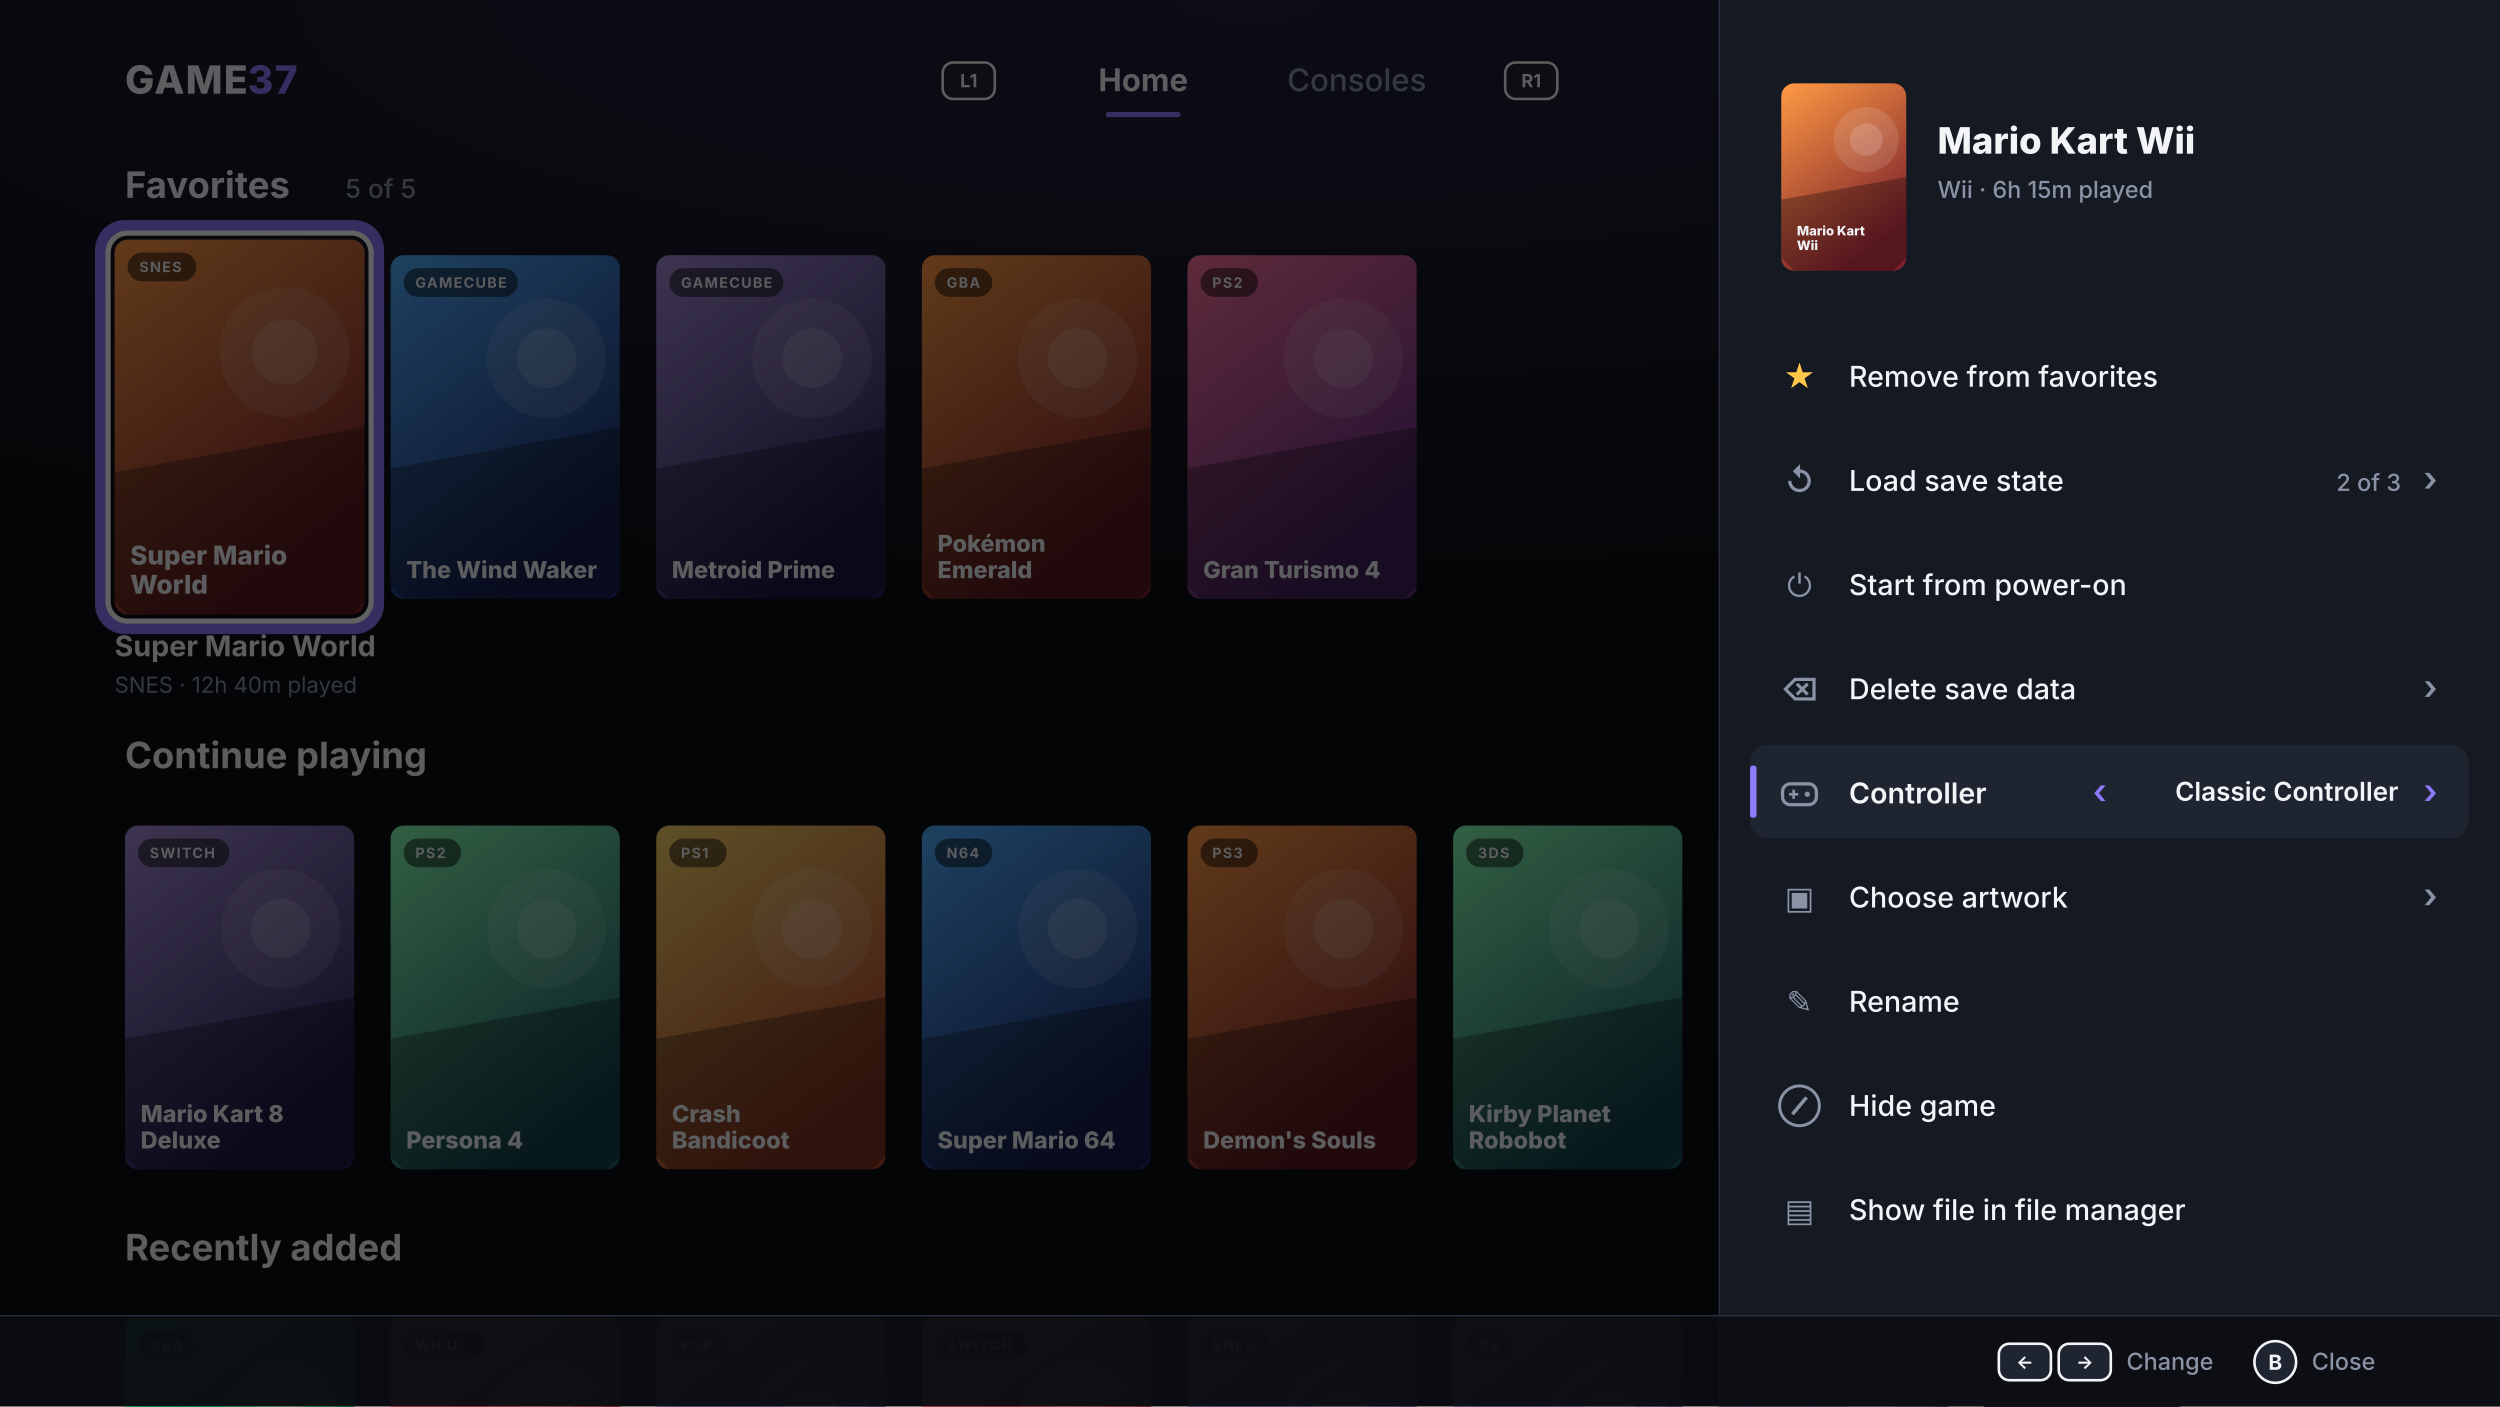
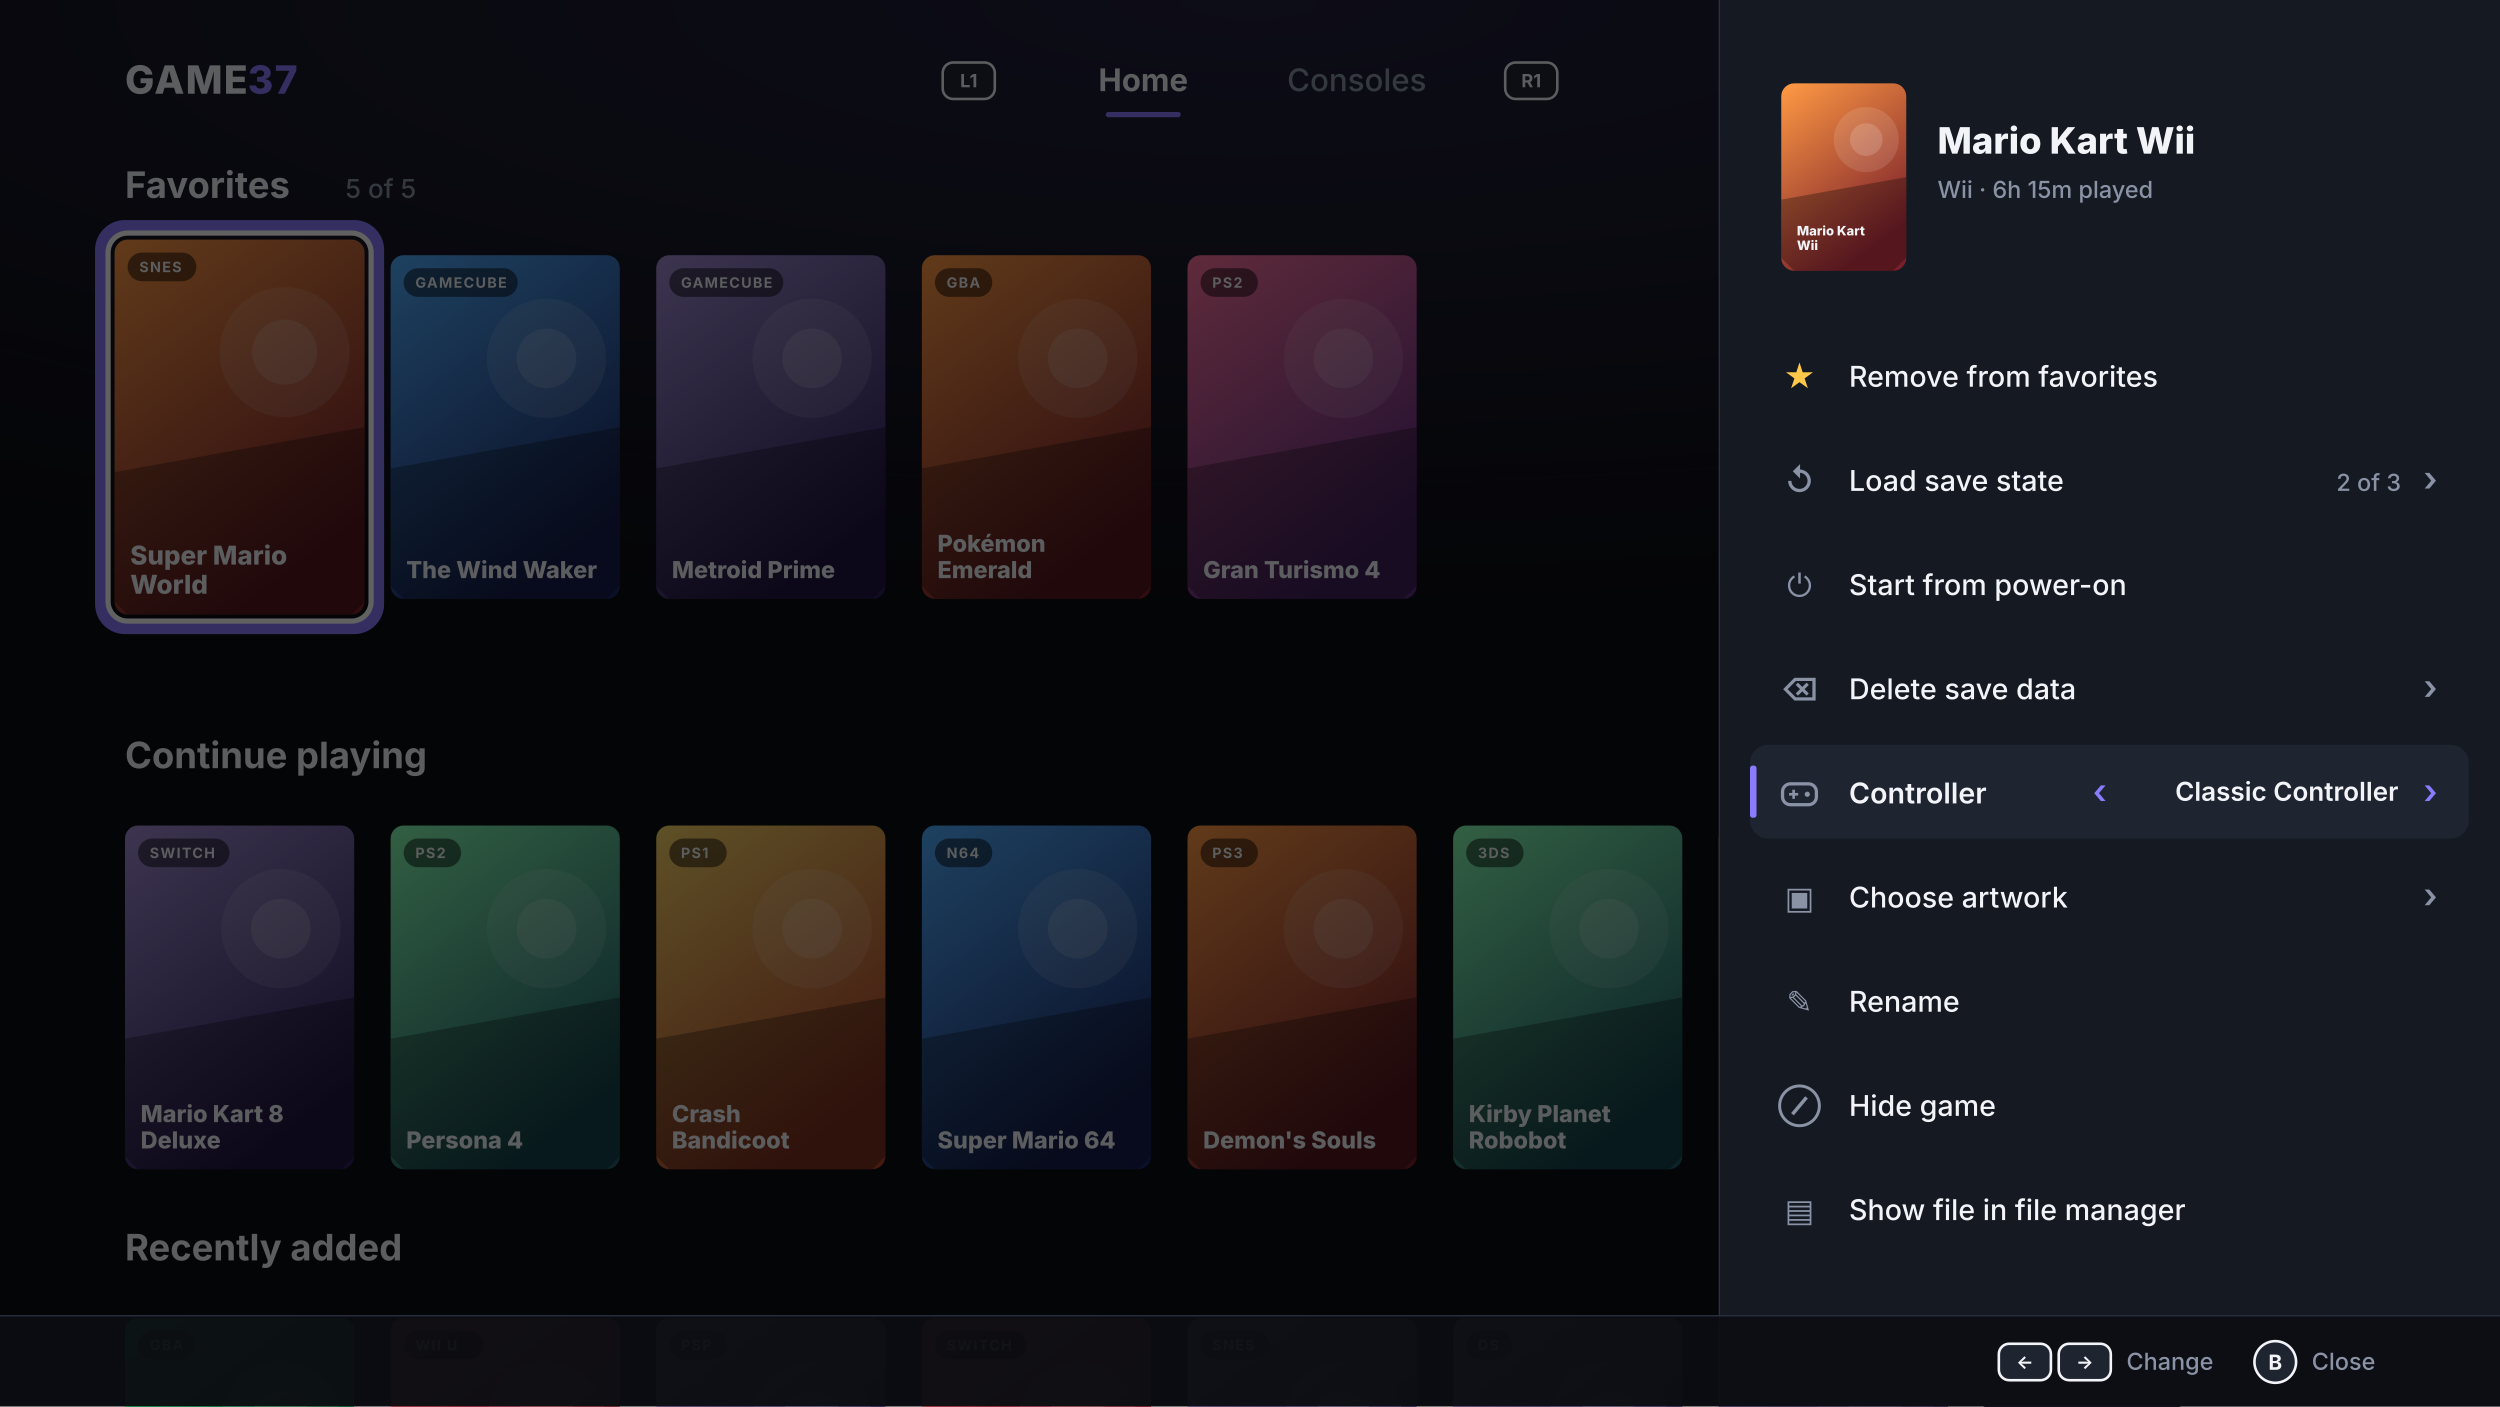
<svg xmlns="http://www.w3.org/2000/svg" width="1920" height="1080" viewBox="0 0 1920 1080">
  <defs>
    <radialGradient id="rg1" cx="0.5" cy="0" r="0.9">
      <stop offset="0" stop-color="#8B7BFF" stop-opacity="0.18" />
      <stop offset="1" stop-color="#8B7BFF" stop-opacity="0" />
    </radialGradient>
    <linearGradient id="lg2" x1="0" y1="0" x2="0.5" y2="1">
      <stop offset="0" stop-color="#FF9A44" stop-opacity="1" />
      <stop offset="1" stop-color="#7A1F2B" stop-opacity="1" />
    </linearGradient>
    <linearGradient id="lg3" x1="0" y1="0" x2="0.5" y2="1">
      <stop offset="0" stop-color="#4FACFE" stop-opacity="1" />
      <stop offset="1" stop-color="#1B2A6B" stop-opacity="1" />
    </linearGradient>
    <linearGradient id="lg4" x1="0" y1="0" x2="0.5" y2="1">
      <stop offset="0" stop-color="#A18CD1" stop-opacity="1" />
      <stop offset="1" stop-color="#2E1F5E" stop-opacity="1" />
    </linearGradient>
    <linearGradient id="lg5" x1="0" y1="0" x2="0.5" y2="1">
      <stop offset="0" stop-color="#FF9A44" stop-opacity="1" />
      <stop offset="1" stop-color="#7A1F2B" stop-opacity="1" />
    </linearGradient>
    <linearGradient id="lg6" x1="0" y1="0" x2="0.5" y2="1">
      <stop offset="0" stop-color="#FA709A" stop-opacity="1" />
      <stop offset="1" stop-color="#5B2C83" stop-opacity="1" />
    </linearGradient>
    <linearGradient id="lg7" x1="0" y1="0" x2="0.5" y2="1">
      <stop offset="0" stop-color="#A18CD1" stop-opacity="1" />
      <stop offset="1" stop-color="#2E1F5E" stop-opacity="1" />
    </linearGradient>
    <linearGradient id="lg8" x1="0" y1="0" x2="0.5" y2="1">
      <stop offset="0" stop-color="#84FAB0" stop-opacity="1" />
      <stop offset="1" stop-color="#1F5F6B" stop-opacity="1" />
    </linearGradient>
    <linearGradient id="lg9" x1="0" y1="0" x2="0.5" y2="1">
      <stop offset="0" stop-color="#F6D365" stop-opacity="1" />
      <stop offset="1" stop-color="#B3452C" stop-opacity="1" />
    </linearGradient>
    <linearGradient id="lg10" x1="0" y1="0" x2="0.5" y2="1">
      <stop offset="0" stop-color="#4FACFE" stop-opacity="1" />
      <stop offset="1" stop-color="#1B2A6B" stop-opacity="1" />
    </linearGradient>
    <linearGradient id="lg11" x1="0" y1="0" x2="0.5" y2="1">
      <stop offset="0" stop-color="#FF9A44" stop-opacity="1" />
      <stop offset="1" stop-color="#7A1F2B" stop-opacity="1" />
    </linearGradient>
    <linearGradient id="lg12" x1="0" y1="0" x2="0.5" y2="1">
      <stop offset="0" stop-color="#84FAB0" stop-opacity="1" />
      <stop offset="1" stop-color="#1F5F6B" stop-opacity="1" />
    </linearGradient>
    <linearGradient id="lg13" x1="0" y1="0" x2="0.5" y2="1">
      <stop offset="0" stop-color="#FCCB90" stop-opacity="1" />
      <stop offset="1" stop-color="#8E3B46" stop-opacity="1" />
    </linearGradient>
    <linearGradient id="lg14" x1="0" y1="0" x2="0.5" y2="1">
      <stop offset="0" stop-color="#43E97B" stop-opacity="1" />
      <stop offset="1" stop-color="#0F4C3A" stop-opacity="1" />
    </linearGradient>
    <linearGradient id="lg15" x1="0" y1="0" x2="0.5" y2="1">
      <stop offset="0" stop-color="#FF6B6B" stop-opacity="1" />
      <stop offset="1" stop-color="#6B1D3A" stop-opacity="1" />
    </linearGradient>
    <linearGradient id="lg16" x1="0" y1="0" x2="0.5" y2="1">
      <stop offset="0" stop-color="#A18CD1" stop-opacity="1" />
      <stop offset="1" stop-color="#2E1F5E" stop-opacity="1" />
    </linearGradient>
    <linearGradient id="lg17" x1="0" y1="0" x2="0.5" y2="1">
      <stop offset="0" stop-color="#FF6B6B" stop-opacity="1" />
      <stop offset="1" stop-color="#6B1D3A" stop-opacity="1" />
    </linearGradient>
    <linearGradient id="lg18" x1="0" y1="0" x2="0.5" y2="1">
      <stop offset="0" stop-color="#A18CD1" stop-opacity="1" />
      <stop offset="1" stop-color="#2E1F5E" stop-opacity="1" />
    </linearGradient>
    <linearGradient id="lg19" x1="0" y1="0" x2="0.5" y2="1">
      <stop offset="0" stop-color="#A18CD1" stop-opacity="1" />
      <stop offset="1" stop-color="#2E1F5E" stop-opacity="1" />
    </linearGradient>
    <linearGradient id="lg20" x1="0" y1="0" x2="0.5" y2="1">
      <stop offset="0" stop-color="#A18CD1" stop-opacity="1" />
      <stop offset="1" stop-color="#2E1F5E" stop-opacity="1" />
    </linearGradient>
    <linearGradient id="lg21" x1="0" y1="0" x2="0" y2="1">
      <stop offset="0" stop-color="#0B0D12" stop-opacity="0" />
      <stop offset="1" stop-color="#0B0D12" stop-opacity="1" />
    </linearGradient>
    <linearGradient id="lg22" x1="0" y1="0" x2="0.5" y2="1">
      <stop offset="0" stop-color="#FF9A44" stop-opacity="1" />
      <stop offset="1" stop-color="#7A1F2B" stop-opacity="1" />
    </linearGradient>
  </defs>
  <rect x="0.0" y="0.0" width="1920.0" height="1080.0" rx="0" fill="#0B0D12" fill-opacity="1" />
  <rect x="0.0" y="0.0" width="1920.0" height="520.0" rx="0" fill="url(#rg1)" fill-opacity="1" />
  <text x="96" y="72" font-family="Inter, 'Helvetica Neue', Arial, sans-serif" font-size="30" font-weight="800" fill="#F2F4F8" letter-spacing="1">GAME<tspan fill="#8B7BFF">37</tspan>
  </text>
  <rect x="724.0" y="48.0" width="40.0" height="28.0" rx="8" fill="#1F2431" fill-opacity="1" stroke="#F2F4F8" stroke-width="2" />
  <text x="744.0" y="67.0" font-family="Inter, 'Helvetica Neue', Arial, sans-serif" font-size="14" font-weight="700" fill="#F2F4F8" fill-opacity="1" text-anchor="middle" letter-spacing="0">L1</text>
  <rect x="1156.0" y="48.0" width="40.0" height="28.0" rx="8" fill="#1F2431" fill-opacity="1" stroke="#F2F4F8" stroke-width="2" />
  <text x="1176.0" y="67.0" font-family="Inter, 'Helvetica Neue', Arial, sans-serif" font-size="14" font-weight="700" fill="#F2F4F8" fill-opacity="1" text-anchor="middle" letter-spacing="0">R1</text>
  <text x="878.0" y="70.0" font-family="Inter, 'Helvetica Neue', Arial, sans-serif" font-size="24" font-weight="700" fill="#F2F4F8" fill-opacity="1" text-anchor="middle" letter-spacing="0">Home</text>
  <rect x="849.2" y="86.0" width="57.6" height="4.0" rx="2" fill="#8B7BFF" fill-opacity="1" />
  <text x="1042.0" y="70.0" font-family="Inter, 'Helvetica Neue', Arial, sans-serif" font-size="24" font-weight="500" fill="#8A93A6" fill-opacity="1" text-anchor="middle" letter-spacing="0">Consoles</text>
  <rect x="1320.0" y="44.0" width="330.0" height="48.0" rx="24" fill="#151922" fill-opacity="1" stroke="#2A3142" stroke-width="1" />
  <circle cx="1350.0" cy="66.0" r="8.0" fill="none" fill-opacity="1" stroke="#8A93A6" stroke-width="2.5" />
  <line x1="1356" y1="72" x2="1362" y2="78" stroke="#8A93A6" stroke-width="2.5" stroke-linecap="round" />
  <text x="1372.0" y="74.0" font-family="Inter, 'Helvetica Neue', Arial, sans-serif" font-size="18" font-weight="400" fill="#8A93A6" fill-opacity="1" text-anchor="start" letter-spacing="0">Search games</text>
  <rect x="1596.0" y="54.0" width="40.0" height="28.0" rx="8" fill="#1F2431" fill-opacity="1" stroke="#F2F4F8" stroke-width="2" />
  <text x="1616.0" y="73.0" font-family="Inter, 'Helvetica Neue', Arial, sans-serif" font-size="14" font-weight="700" fill="#F2F4F8" fill-opacity="1" text-anchor="middle" letter-spacing="0">L3</text>
  <rect x="1519.6" y="54.0" width="68.4" height="28.0" rx="8" fill="#1F2431" fill-opacity="1" stroke="#F2F4F8" stroke-width="2" />
  <text x="1553.8" y="73.0" font-family="Inter, 'Helvetica Neue', Arial, sans-serif" font-size="14" font-weight="700" fill="#F2F4F8" fill-opacity="1" text-anchor="middle" letter-spacing="0">Ctrl F</text>
  <circle cx="1690.0" cy="68.0" r="24.0" fill="#151922" fill-opacity="1" stroke="#2A3142" stroke-width="1" />
  <polygon points="1699.3,65.4 1702.8,65.9 1702.8,70.1 1699.3,70.6 1698.4,72.7 1700.5,75.6 1697.6,78.5 1694.7,76.4 1692.6,77.3 1692.1,80.8 1687.9,80.8 1687.4,77.3 1685.3,76.4 1682.4,78.5 1679.5,75.6 1681.6,72.7 1680.7,70.6 1677.2,70.1 1677.2,65.9 1680.7,65.4 1681.6,63.3 1679.5,60.4 1682.4,57.5 1685.3,59.6 1687.4,58.7 1687.9,55.2 1692.1,55.2 1692.6,58.7 1694.7,59.6 1697.6,57.5 1700.5,60.4 1698.4,63.3" fill="#8A93A6" />
  <circle cx="1690.0" cy="68.0" r="4.7" fill="#151922" fill-opacity="1" />
  <text x="1824.0" y="76.0" font-family="Inter, 'Helvetica Neue', Arial, sans-serif" font-size="24" font-weight="600" fill="#F2F4F8" fill-opacity="1" text-anchor="end" letter-spacing="0">21:42</text>
  <rect x="78.0" y="174.0" width="212.0" height="308.0" rx="18" fill="none" fill-opacity="0.4" stroke="#8B7BFF" stroke-width="10" />
  <rect x="83.0" y="179.0" width="202.0" height="298.0" rx="15" fill="none" fill-opacity="1" stroke="#FFFFFF" stroke-width="4" />
  <rect x="88.0" y="184.0" width="192.0" height="288.0" rx="10" fill="url(#lg2)" fill-opacity="1" />
  <circle cx="218.6" cy="270.4" r="49.9" fill="#FFFFFF" fill-opacity="0.12" />
  <circle cx="218.6" cy="270.4" r="25.0" fill="#FFFFFF" fill-opacity="0.16" />
  <polygon points="88,362.6 280,328.0 280,462.0 270,472.0 98,472.0 88,462.0" fill="#000000" fill-opacity=".3" />
  <text x="100.0" y="433.6" font-family="Inter, 'Helvetica Neue', Arial, sans-serif" font-size="20" font-weight="800" fill="#F2F4F8" fill-opacity="1" text-anchor="start" letter-spacing="0">Super Mario</text>
  <text x="100.0" y="456.0" font-family="Inter, 'Helvetica Neue', Arial, sans-serif" font-size="20" font-weight="800" fill="#F2F4F8" fill-opacity="1" text-anchor="start" letter-spacing="0">World</text>
  <rect x="98.0" y="194.0" width="52.8" height="22.0" rx="11" fill="#000000" fill-opacity="0.5" />
  <text x="107.0" y="209.0" font-family="Inter, 'Helvetica Neue', Arial, sans-serif" font-size="11" font-weight="700" fill="#F2F4F8" fill-opacity="1" text-anchor="start" letter-spacing="1">SNES</text>
-   <text x="88.0" y="504.0" font-family="Inter, 'Helvetica Neue', Arial, sans-serif" font-size="22" font-weight="700" fill="#F2F4F8" fill-opacity="1" text-anchor="start" letter-spacing="0">Super Mario World</text>
-   <text x="88.0" y="532.0" font-family="Inter, 'Helvetica Neue', Arial, sans-serif" font-size="17" font-weight="400" fill="#8A93A6" fill-opacity="1" text-anchor="start" letter-spacing="0">SNES · 12h 40m played</text>
  <rect x="300.0" y="196.0" width="176.0" height="264.0" rx="10" fill="url(#lg3)" fill-opacity="1" />
  <circle cx="419.7" cy="275.2" r="45.8" fill="#FFFFFF" fill-opacity="0.12" />
  <circle cx="419.7" cy="275.2" r="22.9" fill="#FFFFFF" fill-opacity="0.16" />
  <polygon points="300,359.7 476,328.0 476,450.0 466,460.0 310,460.0 300,450.0" fill="#000000" fill-opacity=".3" />
  <text x="312.0" y="444.0" font-family="Inter, 'Helvetica Neue', Arial, sans-serif" font-size="18" font-weight="800" fill="#F2F4F8" fill-opacity="1" text-anchor="start" letter-spacing="0">The Wind Waker</text>
  <rect x="310.0" y="206.0" width="87.6" height="22.0" rx="11" fill="#000000" fill-opacity="0.5" />
  <text x="319.0" y="221.0" font-family="Inter, 'Helvetica Neue', Arial, sans-serif" font-size="11" font-weight="700" fill="#F2F4F8" fill-opacity="1" text-anchor="start" letter-spacing="1">GAMECUBE</text>
  <rect x="504.0" y="196.0" width="176.0" height="264.0" rx="10" fill="url(#lg4)" fill-opacity="1" />
  <circle cx="623.7" cy="275.2" r="45.8" fill="#FFFFFF" fill-opacity="0.12" />
  <circle cx="623.7" cy="275.2" r="22.9" fill="#FFFFFF" fill-opacity="0.16" />
  <polygon points="504,359.7 680,328.0 680,450.0 670,460.0 514,460.0 504,450.0" fill="#000000" fill-opacity=".3" />
  <text x="516.0" y="444.0" font-family="Inter, 'Helvetica Neue', Arial, sans-serif" font-size="18" font-weight="800" fill="#F2F4F8" fill-opacity="1" text-anchor="start" letter-spacing="0">Metroid Prime</text>
  <rect x="514.0" y="206.0" width="87.6" height="22.0" rx="11" fill="#000000" fill-opacity="0.5" />
  <text x="523.0" y="221.0" font-family="Inter, 'Helvetica Neue', Arial, sans-serif" font-size="11" font-weight="700" fill="#F2F4F8" fill-opacity="1" text-anchor="start" letter-spacing="1">GAMECUBE</text>
  <rect x="708.0" y="196.0" width="176.0" height="264.0" rx="10" fill="url(#lg5)" fill-opacity="1" />
  <circle cx="827.7" cy="275.2" r="45.8" fill="#FFFFFF" fill-opacity="0.12" />
  <circle cx="827.7" cy="275.2" r="22.9" fill="#FFFFFF" fill-opacity="0.16" />
  <polygon points="708,359.7 884,328.0 884,450.0 874,460.0 718,460.0 708,450.0" fill="#000000" fill-opacity=".3" />
  <text x="720.0" y="423.8" font-family="Inter, 'Helvetica Neue', Arial, sans-serif" font-size="18" font-weight="800" fill="#F2F4F8" fill-opacity="1" text-anchor="start" letter-spacing="0">Pokémon</text>
  <text x="720.0" y="444.0" font-family="Inter, 'Helvetica Neue', Arial, sans-serif" font-size="18" font-weight="800" fill="#F2F4F8" fill-opacity="1" text-anchor="start" letter-spacing="0">Emerald</text>
  <rect x="718.0" y="206.0" width="44.1" height="22.0" rx="11" fill="#000000" fill-opacity="0.5" />
  <text x="727.0" y="221.0" font-family="Inter, 'Helvetica Neue', Arial, sans-serif" font-size="11" font-weight="700" fill="#F2F4F8" fill-opacity="1" text-anchor="start" letter-spacing="1">GBA</text>
  <rect x="912.0" y="196.0" width="176.0" height="264.0" rx="10" fill="url(#lg6)" fill-opacity="1" />
  <circle cx="1031.7" cy="275.2" r="45.8" fill="#FFFFFF" fill-opacity="0.12" />
  <circle cx="1031.7" cy="275.2" r="22.9" fill="#FFFFFF" fill-opacity="0.16" />
  <polygon points="912,359.7 1088,328.0 1088,450.0 1078,460.0 922,460.0 912,450.0" fill="#000000" fill-opacity=".3" />
  <text x="924.0" y="444.0" font-family="Inter, 'Helvetica Neue', Arial, sans-serif" font-size="18" font-weight="800" fill="#F2F4F8" fill-opacity="1" text-anchor="start" letter-spacing="0">Gran Turismo 4</text>
  <rect x="922.0" y="206.0" width="44.1" height="22.0" rx="11" fill="#000000" fill-opacity="0.5" />
  <text x="931.0" y="221.0" font-family="Inter, 'Helvetica Neue', Arial, sans-serif" font-size="11" font-weight="700" fill="#F2F4F8" fill-opacity="1" text-anchor="start" letter-spacing="1">PS2</text>
  <rect x="96.0" y="634.0" width="176.0" height="264.0" rx="10" fill="url(#lg7)" fill-opacity="1" />
  <circle cx="215.7" cy="713.2" r="45.8" fill="#FFFFFF" fill-opacity="0.12" />
  <circle cx="215.7" cy="713.2" r="22.9" fill="#FFFFFF" fill-opacity="0.16" />
  <polygon points="96,797.7 272,766.0 272,888.0 262,898.0 106,898.0 96,888.0" fill="#000000" fill-opacity=".3" />
  <text x="108.0" y="861.8" font-family="Inter, 'Helvetica Neue', Arial, sans-serif" font-size="18" font-weight="800" fill="#F2F4F8" fill-opacity="1" text-anchor="start" letter-spacing="0">Mario Kart 8</text>
  <text x="108.0" y="882.0" font-family="Inter, 'Helvetica Neue', Arial, sans-serif" font-size="18" font-weight="800" fill="#F2F4F8" fill-opacity="1" text-anchor="start" letter-spacing="0">Deluxe</text>
  <rect x="106.0" y="644.0" width="70.2" height="22.0" rx="11" fill="#000000" fill-opacity="0.5" />
  <text x="115.0" y="659.0" font-family="Inter, 'Helvetica Neue', Arial, sans-serif" font-size="11" font-weight="700" fill="#F2F4F8" fill-opacity="1" text-anchor="start" letter-spacing="1">SWITCH</text>
  <rect x="300.0" y="634.0" width="176.0" height="264.0" rx="10" fill="url(#lg8)" fill-opacity="1" />
  <circle cx="419.7" cy="713.2" r="45.8" fill="#FFFFFF" fill-opacity="0.12" />
  <circle cx="419.7" cy="713.2" r="22.9" fill="#FFFFFF" fill-opacity="0.16" />
  <polygon points="300,797.7 476,766.0 476,888.0 466,898.0 310,898.0 300,888.0" fill="#000000" fill-opacity=".3" />
  <text x="312.0" y="882.0" font-family="Inter, 'Helvetica Neue', Arial, sans-serif" font-size="18" font-weight="800" fill="#F2F4F8" fill-opacity="1" text-anchor="start" letter-spacing="0">Persona 4</text>
  <rect x="310.0" y="644.0" width="44.1" height="22.0" rx="11" fill="#000000" fill-opacity="0.5" />
  <text x="319.0" y="659.0" font-family="Inter, 'Helvetica Neue', Arial, sans-serif" font-size="11" font-weight="700" fill="#F2F4F8" fill-opacity="1" text-anchor="start" letter-spacing="1">PS2</text>
  <rect x="504.0" y="634.0" width="176.0" height="264.0" rx="10" fill="url(#lg9)" fill-opacity="1" />
  <circle cx="623.7" cy="713.2" r="45.8" fill="#FFFFFF" fill-opacity="0.12" />
  <circle cx="623.7" cy="713.2" r="22.9" fill="#FFFFFF" fill-opacity="0.16" />
  <polygon points="504,797.7 680,766.0 680,888.0 670,898.0 514,898.0 504,888.0" fill="#000000" fill-opacity=".3" />
  <text x="516.0" y="861.8" font-family="Inter, 'Helvetica Neue', Arial, sans-serif" font-size="18" font-weight="800" fill="#F2F4F8" fill-opacity="1" text-anchor="start" letter-spacing="0">Crash</text>
  <text x="516.0" y="882.0" font-family="Inter, 'Helvetica Neue', Arial, sans-serif" font-size="18" font-weight="800" fill="#F2F4F8" fill-opacity="1" text-anchor="start" letter-spacing="0">Bandicoot</text>
  <rect x="514.0" y="644.0" width="44.1" height="22.0" rx="11" fill="#000000" fill-opacity="0.5" />
  <text x="523.0" y="659.0" font-family="Inter, 'Helvetica Neue', Arial, sans-serif" font-size="11" font-weight="700" fill="#F2F4F8" fill-opacity="1" text-anchor="start" letter-spacing="1">PS1</text>
  <rect x="708.0" y="634.0" width="176.0" height="264.0" rx="10" fill="url(#lg10)" fill-opacity="1" />
  <circle cx="827.7" cy="713.2" r="45.8" fill="#FFFFFF" fill-opacity="0.12" />
  <circle cx="827.7" cy="713.2" r="22.9" fill="#FFFFFF" fill-opacity="0.16" />
  <polygon points="708,797.7 884,766.0 884,888.0 874,898.0 718,898.0 708,888.0" fill="#000000" fill-opacity=".3" />
  <text x="720.0" y="882.0" font-family="Inter, 'Helvetica Neue', Arial, sans-serif" font-size="18" font-weight="800" fill="#F2F4F8" fill-opacity="1" text-anchor="start" letter-spacing="0">Super Mario 64</text>
  <rect x="718.0" y="644.0" width="44.1" height="22.0" rx="11" fill="#000000" fill-opacity="0.5" />
  <text x="727.0" y="659.0" font-family="Inter, 'Helvetica Neue', Arial, sans-serif" font-size="11" font-weight="700" fill="#F2F4F8" fill-opacity="1" text-anchor="start" letter-spacing="1">N64</text>
  <rect x="912.0" y="634.0" width="176.0" height="264.0" rx="10" fill="url(#lg11)" fill-opacity="1" />
  <circle cx="1031.7" cy="713.2" r="45.8" fill="#FFFFFF" fill-opacity="0.12" />
  <circle cx="1031.7" cy="713.2" r="22.9" fill="#FFFFFF" fill-opacity="0.16" />
  <polygon points="912,797.7 1088,766.0 1088,888.0 1078,898.0 922,898.0 912,888.0" fill="#000000" fill-opacity=".3" />
  <text x="924.0" y="882.0" font-family="Inter, 'Helvetica Neue', Arial, sans-serif" font-size="18" font-weight="800" fill="#F2F4F8" fill-opacity="1" text-anchor="start" letter-spacing="0">Demon's Souls</text>
  <rect x="922.0" y="644.0" width="44.1" height="22.0" rx="11" fill="#000000" fill-opacity="0.5" />
  <text x="931.0" y="659.0" font-family="Inter, 'Helvetica Neue', Arial, sans-serif" font-size="11" font-weight="700" fill="#F2F4F8" fill-opacity="1" text-anchor="start" letter-spacing="1">PS3</text>
  <rect x="1116.0" y="634.0" width="176.0" height="264.0" rx="10" fill="url(#lg12)" fill-opacity="1" />
  <circle cx="1235.7" cy="713.2" r="45.8" fill="#FFFFFF" fill-opacity="0.12" />
  <circle cx="1235.7" cy="713.2" r="22.9" fill="#FFFFFF" fill-opacity="0.16" />
  <polygon points="1116,797.7 1292,766.0 1292,888.0 1282,898.0 1126,898.0 1116,888.0" fill="#000000" fill-opacity=".3" />
  <text x="1128.0" y="861.8" font-family="Inter, 'Helvetica Neue', Arial, sans-serif" font-size="18" font-weight="800" fill="#F2F4F8" fill-opacity="1" text-anchor="start" letter-spacing="0">Kirby Planet</text>
  <text x="1128.0" y="882.0" font-family="Inter, 'Helvetica Neue', Arial, sans-serif" font-size="18" font-weight="800" fill="#F2F4F8" fill-opacity="1" text-anchor="start" letter-spacing="0">Robobot</text>
  <rect x="1126.0" y="644.0" width="44.1" height="22.0" rx="11" fill="#000000" fill-opacity="0.5" />
  <text x="1135.0" y="659.0" font-family="Inter, 'Helvetica Neue', Arial, sans-serif" font-size="11" font-weight="700" fill="#F2F4F8" fill-opacity="1" text-anchor="start" letter-spacing="1">3DS</text>
  <rect x="1320.0" y="634.0" width="176.0" height="264.0" rx="10" fill="url(#lg13)" fill-opacity="1" />
  <circle cx="1439.7" cy="713.2" r="45.8" fill="#FFFFFF" fill-opacity="0.12" />
  <circle cx="1439.7" cy="713.2" r="22.9" fill="#FFFFFF" fill-opacity="0.16" />
  <polygon points="1320,797.7 1496,766.0 1496,888.0 1486,898.0 1330,898.0 1320,888.0" fill="#000000" fill-opacity=".3" />
  <text x="1332.0" y="882.0" font-family="Inter, 'Helvetica Neue', Arial, sans-serif" font-size="18" font-weight="800" fill="#F2F4F8" fill-opacity="1" text-anchor="start" letter-spacing="0">Bloodborne</text>
  <rect x="1330.0" y="644.0" width="44.1" height="22.0" rx="11" fill="#000000" fill-opacity="0.5" />
  <text x="1339.0" y="659.0" font-family="Inter, 'Helvetica Neue', Arial, sans-serif" font-size="11" font-weight="700" fill="#F2F4F8" fill-opacity="1" text-anchor="start" letter-spacing="1">PS4</text>
  <rect x="1524.0" y="634.0" width="150.0" height="264.0" rx="10" fill="#151922" fill-opacity="1" stroke="#2A3142" stroke-width="1" />
  <circle cx="1599.0" cy="742.0" r="26.0" fill="#1F2431" fill-opacity="1" />
  <path d="M1593.0,730.0 l12,12 l-12,12" fill="none" stroke="#F2F4F8" stroke-width="3" stroke-linecap="round" stroke-linejoin="round" />
  <text x="1599.0" y="796.0" font-family="Inter, 'Helvetica Neue', Arial, sans-serif" font-size="18" font-weight="600" fill="#F2F4F8" fill-opacity="1" text-anchor="middle" letter-spacing="0">See all</text>
  <text x="1599.0" y="820.0" font-family="Inter, 'Helvetica Neue', Arial, sans-serif" font-size="15" font-weight="400" fill="#8A93A6" fill-opacity="1" text-anchor="middle" letter-spacing="0">23 games</text>
  <rect x="96.0" y="1012.0" width="176.0" height="264.0" rx="10" fill="url(#lg14)" fill-opacity="1" />
  <circle cx="215.7" cy="1091.2" r="45.8" fill="#FFFFFF" fill-opacity="0.12" />
  <circle cx="215.7" cy="1091.2" r="22.9" fill="#FFFFFF" fill-opacity="0.16" />
  <polygon points="96,1175.7 272,1144.0 272,1266.0 262,1276.0 106,1276.0 96,1266.0" fill="#000000" fill-opacity=".3" />
  <text x="108.0" y="1260.0" font-family="Inter, 'Helvetica Neue', Arial, sans-serif" font-size="18" font-weight="800" fill="#F2F4F8" fill-opacity="1" text-anchor="start" letter-spacing="0">Aria of Sorrow</text>
  <rect x="106.0" y="1022.0" width="44.1" height="22.0" rx="11" fill="#000000" fill-opacity="0.5" />
  <text x="115.0" y="1037.0" font-family="Inter, 'Helvetica Neue', Arial, sans-serif" font-size="11" font-weight="700" fill="#F2F4F8" fill-opacity="1" text-anchor="start" letter-spacing="1">GBA</text>
  <rect x="300.0" y="1012.0" width="176.0" height="264.0" rx="10" fill="url(#lg15)" fill-opacity="1" />
  <circle cx="419.7" cy="1091.2" r="45.8" fill="#FFFFFF" fill-opacity="0.12" />
  <circle cx="419.7" cy="1091.2" r="22.9" fill="#FFFFFF" fill-opacity="0.16" />
  <polygon points="300,1175.7 476,1144.0 476,1266.0 466,1276.0 310,1276.0 300,1266.0" fill="#000000" fill-opacity=".3" />
  <text x="312.0" y="1239.8" font-family="Inter, 'Helvetica Neue', Arial, sans-serif" font-size="18" font-weight="800" fill="#F2F4F8" fill-opacity="1" text-anchor="start" letter-spacing="0">Xenoblade</text>
  <text x="312.0" y="1260.0" font-family="Inter, 'Helvetica Neue', Arial, sans-serif" font-size="18" font-weight="800" fill="#F2F4F8" fill-opacity="1" text-anchor="start" letter-spacing="0">Chronicles X</text>
  <rect x="310.0" y="1022.0" width="61.5" height="22.0" rx="11" fill="#000000" fill-opacity="0.5" />
  <text x="319.0" y="1037.0" font-family="Inter, 'Helvetica Neue', Arial, sans-serif" font-size="11" font-weight="700" fill="#F2F4F8" fill-opacity="1" text-anchor="start" letter-spacing="1">WII U</text>
  <rect x="504.0" y="1012.0" width="176.0" height="264.0" rx="10" fill="url(#lg16)" fill-opacity="1" />
  <circle cx="623.7" cy="1091.2" r="45.8" fill="#FFFFFF" fill-opacity="0.12" />
  <circle cx="623.7" cy="1091.2" r="22.9" fill="#FFFFFF" fill-opacity="0.16" />
  <polygon points="504,1175.7 680,1144.0 680,1266.0 670,1276.0 514,1276.0 504,1266.0" fill="#000000" fill-opacity=".3" />
  <text x="516.0" y="1239.8" font-family="Inter, 'Helvetica Neue', Arial, sans-serif" font-size="18" font-weight="800" fill="#F2F4F8" fill-opacity="1" text-anchor="start" letter-spacing="0">Monster Hunter</text>
  <text x="516.0" y="1260.0" font-family="Inter, 'Helvetica Neue', Arial, sans-serif" font-size="18" font-weight="800" fill="#F2F4F8" fill-opacity="1" text-anchor="start" letter-spacing="0">Freedom Unite</text>
  <rect x="514.0" y="1022.0" width="44.1" height="22.0" rx="11" fill="#000000" fill-opacity="0.5" />
  <text x="523.0" y="1037.0" font-family="Inter, 'Helvetica Neue', Arial, sans-serif" font-size="11" font-weight="700" fill="#F2F4F8" fill-opacity="1" text-anchor="start" letter-spacing="1">PSP</text>
  <rect x="708.0" y="1012.0" width="176.0" height="264.0" rx="10" fill="url(#lg17)" fill-opacity="1" />
  <circle cx="827.7" cy="1091.2" r="45.8" fill="#FFFFFF" fill-opacity="0.12" />
  <circle cx="827.7" cy="1091.2" r="22.9" fill="#FFFFFF" fill-opacity="0.16" />
  <polygon points="708,1175.7 884,1144.0 884,1266.0 874,1276.0 718,1276.0 708,1266.0" fill="#000000" fill-opacity=".3" />
  <text x="720.0" y="1260.0" font-family="Inter, 'Helvetica Neue', Arial, sans-serif" font-size="18" font-weight="800" fill="#F2F4F8" fill-opacity="1" text-anchor="start" letter-spacing="0">Metroid Dread</text>
  <rect x="718.0" y="1022.0" width="70.2" height="22.0" rx="11" fill="#000000" fill-opacity="0.5" />
  <text x="727.0" y="1037.0" font-family="Inter, 'Helvetica Neue', Arial, sans-serif" font-size="11" font-weight="700" fill="#F2F4F8" fill-opacity="1" text-anchor="start" letter-spacing="1">SWITCH</text>
  <rect x="912.0" y="1012.0" width="176.0" height="264.0" rx="10" fill="url(#lg18)" fill-opacity="1" />
  <circle cx="1031.7" cy="1091.2" r="45.8" fill="#FFFFFF" fill-opacity="0.12" />
  <circle cx="1031.7" cy="1091.2" r="22.9" fill="#FFFFFF" fill-opacity="0.16" />
  <polygon points="912,1175.7 1088,1144.0 1088,1266.0 1078,1276.0 922,1276.0 912,1266.0" fill="#000000" fill-opacity=".3" />
  <text x="924.0" y="1260.0" font-family="Inter, 'Helvetica Neue', Arial, sans-serif" font-size="18" font-weight="800" fill="#F2F4F8" fill-opacity="1" text-anchor="start" letter-spacing="0">Chrono Trigger</text>
  <rect x="922.0" y="1022.0" width="52.8" height="22.0" rx="11" fill="#000000" fill-opacity="0.5" />
  <text x="931.0" y="1037.0" font-family="Inter, 'Helvetica Neue', Arial, sans-serif" font-size="11" font-weight="700" fill="#F2F4F8" fill-opacity="1" text-anchor="start" letter-spacing="1">SNES</text>
  <rect x="1116.0" y="1012.0" width="176.0" height="264.0" rx="10" fill="url(#lg19)" fill-opacity="1" />
  <circle cx="1235.7" cy="1091.2" r="45.8" fill="#FFFFFF" fill-opacity="0.12" />
  <circle cx="1235.7" cy="1091.2" r="22.9" fill="#FFFFFF" fill-opacity="0.16" />
  <polygon points="1116,1175.7 1292,1144.0 1292,1266.0 1282,1276.0 1126,1276.0 1116,1266.0" fill="#000000" fill-opacity=".3" />
  <text x="1128.0" y="1260.0" font-family="Inter, 'Helvetica Neue', Arial, sans-serif" font-size="18" font-weight="800" fill="#F2F4F8" fill-opacity="1" text-anchor="start" letter-spacing="0">Mario Kart DS</text>
  <rect x="1126.0" y="1022.0" width="35.4" height="22.0" rx="11" fill="#000000" fill-opacity="0.5" />
  <text x="1135.0" y="1037.0" font-family="Inter, 'Helvetica Neue', Arial, sans-serif" font-size="11" font-weight="700" fill="#F2F4F8" fill-opacity="1" text-anchor="start" letter-spacing="1">DS</text>
  <rect x="1320.0" y="1012.0" width="176.0" height="264.0" rx="10" fill="url(#lg20)" fill-opacity="1" />
  <circle cx="1439.7" cy="1091.2" r="45.8" fill="#FFFFFF" fill-opacity="0.12" />
  <circle cx="1439.7" cy="1091.2" r="22.9" fill="#FFFFFF" fill-opacity="0.16" />
  <polygon points="1320,1175.7 1496,1144.0 1496,1266.0 1486,1276.0 1330,1276.0 1320,1266.0" fill="#000000" fill-opacity=".3" />
  <text x="1332.0" y="1239.8" font-family="Inter, 'Helvetica Neue', Arial, sans-serif" font-size="18" font-weight="800" fill="#F2F4F8" fill-opacity="1" text-anchor="start" letter-spacing="0">Spyro the</text>
  <text x="1332.0" y="1260.0" font-family="Inter, 'Helvetica Neue', Arial, sans-serif" font-size="18" font-weight="800" fill="#F2F4F8" fill-opacity="1" text-anchor="start" letter-spacing="0">Dragon</text>
  <rect x="1330.0" y="1022.0" width="44.1" height="22.0" rx="11" fill="#000000" fill-opacity="0.5" />
  <text x="1339.0" y="1037.0" font-family="Inter, 'Helvetica Neue', Arial, sans-serif" font-size="11" font-weight="700" fill="#F2F4F8" fill-opacity="1" text-anchor="start" letter-spacing="1">PS1</text>
  <rect x="1524.0" y="1012.0" width="150.0" height="264.0" rx="10" fill="#151922" fill-opacity="1" stroke="#2A3142" stroke-width="1" />
  <circle cx="1599.0" cy="1120.0" r="26.0" fill="#1F2431" fill-opacity="1" />
  <path d="M1593.0,1108.0 l12,12 l-12,12" fill="none" stroke="#F2F4F8" stroke-width="3" stroke-linecap="round" stroke-linejoin="round" />
  <text x="1599.0" y="1174.0" font-family="Inter, 'Helvetica Neue', Arial, sans-serif" font-size="18" font-weight="600" fill="#F2F4F8" fill-opacity="1" text-anchor="middle" letter-spacing="0">See all</text>
  <text x="1599.0" y="1198.0" font-family="Inter, 'Helvetica Neue', Arial, sans-serif" font-size="15" font-weight="400" fill="#8A93A6" fill-opacity="1" text-anchor="middle" letter-spacing="0">20 games</text>
  <rect x="0.0" y="930.0" width="1920.0" height="80.0" rx="0" fill="url(#lg21)" fill-opacity="1" />
  <text x="96.0" y="152.0" font-family="Inter, 'Helvetica Neue', Arial, sans-serif" font-size="28" font-weight="700" fill="#F2F4F8" fill-opacity="1" text-anchor="start" letter-spacing="0">Favorites</text>
  <text x="265.2" y="152.0" font-family="Inter, 'Helvetica Neue', Arial, sans-serif" font-size="20" font-weight="500" fill="#8A93A6" fill-opacity="1" text-anchor="start" letter-spacing="0">5 of 5</text>
  <text x="96.0" y="590.0" font-family="Inter, 'Helvetica Neue', Arial, sans-serif" font-size="28" font-weight="700" fill="#F2F4F8" fill-opacity="1" text-anchor="start" letter-spacing="0">Continue playing</text>
  <text x="96.0" y="968.0" font-family="Inter, 'Helvetica Neue', Arial, sans-serif" font-size="28" font-weight="700" fill="#F2F4F8" fill-opacity="1" text-anchor="start" letter-spacing="0">Recently added</text>
  <rect x="0.0" y="0.0" width="1920.0" height="1080.0" rx="0" fill="#000000" fill-opacity="0.62" />
  <rect x="1320.0" y="0.0" width="600.0" height="1080.0" rx="0" fill="#151922" fill-opacity="1" />
  <rect x="1320.0" y="0.0" width="1.0" height="1080.0" rx="0" fill="#2A3142" fill-opacity="1" />
  <rect x="1368.0" y="64.0" width="96.0" height="144.0" rx="10" fill="url(#lg22)" fill-opacity="1" />
  <circle cx="1433.3" cy="107.2" r="25.0" fill="#FFFFFF" fill-opacity="0.12" />
  <circle cx="1433.3" cy="107.2" r="12.5" fill="#FFFFFF" fill-opacity="0.16" />
  <polygon points="1368,153.3 1464,136.0 1464,198.0 1454,208.0 1378,208.0 1368,198.0" fill="#000000" fill-opacity=".3" />
  <text x="1380.0" y="180.8" font-family="Inter, 'Helvetica Neue', Arial, sans-serif" font-size="10" font-weight="800" fill="#F2F4F8" fill-opacity="1" text-anchor="start" letter-spacing="0">Mario Kart</text>
  <text x="1380.0" y="192.0" font-family="Inter, 'Helvetica Neue', Arial, sans-serif" font-size="10" font-weight="800" fill="#F2F4F8" fill-opacity="1" text-anchor="start" letter-spacing="0">Wii</text>
  <text x="1488.0" y="118.0" font-family="Inter, 'Helvetica Neue', Arial, sans-serif" font-size="28" font-weight="800" fill="#F2F4F8" fill-opacity="1" text-anchor="start" letter-spacing="0">Mario Kart Wii</text>
  <text x="1488.0" y="152.0" font-family="Inter, 'Helvetica Neue', Arial, sans-serif" font-size="18" font-weight="500" fill="#8A93A6" fill-opacity="1" text-anchor="start" letter-spacing="0">Wii  ·  6h 15m played</text>
  <text x="1382.0" y="298.0" font-family="Inter, 'Helvetica Neue', Arial, sans-serif" font-size="24" font-weight="600" fill="#FFC84A" fill-opacity="1" text-anchor="middle" letter-spacing="0">★</text>
  <text x="1420.0" y="297.0" font-family="Inter, 'Helvetica Neue', Arial, sans-serif" font-size="22" font-weight="500" fill="#F2F4F8" fill-opacity="1" text-anchor="start" letter-spacing="0">Remove from favorites</text>
  <text x="1382.0" y="378.0" font-family="Inter, 'Helvetica Neue', Arial, sans-serif" font-size="24" font-weight="600" fill="#8A93A6" fill-opacity="1" text-anchor="middle" letter-spacing="0">↺</text>
  <text x="1420.0" y="377.0" font-family="Inter, 'Helvetica Neue', Arial, sans-serif" font-size="22" font-weight="500" fill="#F2F4F8" fill-opacity="1" text-anchor="start" letter-spacing="0">Load save state</text>
  <text x="1844.0" y="377.0" font-family="Inter, 'Helvetica Neue', Arial, sans-serif" font-size="18" font-weight="500" fill="#8A93A6" fill-opacity="1" text-anchor="end" letter-spacing="0">2 of 3</text>
  <text x="1872.0" y="377.0" font-family="Inter, 'Helvetica Neue', Arial, sans-serif" font-size="26" font-weight="600" fill="#8A93A6" fill-opacity="1" text-anchor="end" letter-spacing="0">›</text>
  <text x="1382.0" y="458.0" font-family="Inter, 'Helvetica Neue', Arial, sans-serif" font-size="24" font-weight="600" fill="#8A93A6" fill-opacity="1" text-anchor="middle" letter-spacing="0">⏻</text>
  <text x="1420.0" y="457.0" font-family="Inter, 'Helvetica Neue', Arial, sans-serif" font-size="22" font-weight="500" fill="#F2F4F8" fill-opacity="1" text-anchor="start" letter-spacing="0">Start from power-on</text>
  <text x="1382.0" y="538.0" font-family="Inter, 'Helvetica Neue', Arial, sans-serif" font-size="24" font-weight="600" fill="#8A93A6" fill-opacity="1" text-anchor="middle" letter-spacing="0">⌫</text>
  <text x="1420.0" y="537.0" font-family="Inter, 'Helvetica Neue', Arial, sans-serif" font-size="22" font-weight="500" fill="#F2F4F8" fill-opacity="1" text-anchor="start" letter-spacing="0">Delete save data</text>
  <text x="1872.0" y="537.0" font-family="Inter, 'Helvetica Neue', Arial, sans-serif" font-size="26" font-weight="600" fill="#8A93A6" fill-opacity="1" text-anchor="end" letter-spacing="0">›</text>
  <rect x="1344.0" y="572.0" width="552.0" height="72.0" rx="14" fill="#1F2431" fill-opacity="1" />
  <rect x="1344.0" y="588.0" width="5.0" height="40.0" rx="2" fill="#8B7BFF" fill-opacity="1" />
  <rect x="1369.0" y="602.0" width="26.0" height="16.0" rx="6" fill="none" fill-opacity="1" stroke="#8A93A6" stroke-width="2.5" />
  <rect x="1374.0" y="609.0" width="7.0" height="2.0" rx="0" fill="#8A93A6" fill-opacity="1" />
  <rect x="1376.5" y="606.5" width="2.0" height="7.0" rx="0" fill="#8A93A6" fill-opacity="1" />
  <circle cx="1388.0" cy="610.0" r="2.0" fill="#8A93A6" fill-opacity="1" />
  <text x="1420.0" y="617.0" font-family="Inter, 'Helvetica Neue', Arial, sans-serif" font-size="22" font-weight="600" fill="#F2F4F8" fill-opacity="1" text-anchor="start" letter-spacing="0">Controller</text>
  <text x="1872.0" y="617.0" font-family="Inter, 'Helvetica Neue', Arial, sans-serif" font-size="26" font-weight="600" fill="#8B7BFF" fill-opacity="1" text-anchor="end" letter-spacing="0">›</text>
  <text x="1842.0" y="615.0" font-family="Inter, 'Helvetica Neue', Arial, sans-serif" font-size="20" font-weight="600" fill="#F2F4F8" fill-opacity="1" text-anchor="end" letter-spacing="0">Classic Controller</text>
  <text x="1618.0" y="617.0" font-family="Inter, 'Helvetica Neue', Arial, sans-serif" font-size="26" font-weight="600" fill="#8B7BFF" fill-opacity="1" text-anchor="end" letter-spacing="0">‹</text>
  <text x="1382.0" y="698.0" font-family="Inter, 'Helvetica Neue', Arial, sans-serif" font-size="24" font-weight="600" fill="#8A93A6" fill-opacity="1" text-anchor="middle" letter-spacing="0">▣</text>
  <text x="1420.0" y="697.0" font-family="Inter, 'Helvetica Neue', Arial, sans-serif" font-size="22" font-weight="500" fill="#F2F4F8" fill-opacity="1" text-anchor="start" letter-spacing="0">Choose artwork</text>
  <text x="1872.0" y="697.0" font-family="Inter, 'Helvetica Neue', Arial, sans-serif" font-size="26" font-weight="600" fill="#8A93A6" fill-opacity="1" text-anchor="end" letter-spacing="0">›</text>
  <text x="1382.0" y="778.0" font-family="Inter, 'Helvetica Neue', Arial, sans-serif" font-size="24" font-weight="600" fill="#8A93A6" fill-opacity="1" text-anchor="middle" letter-spacing="0">✎</text>
  <text x="1420.0" y="777.0" font-family="Inter, 'Helvetica Neue', Arial, sans-serif" font-size="22" font-weight="500" fill="#F2F4F8" fill-opacity="1" text-anchor="start" letter-spacing="0">Rename</text>
  <text x="1382.0" y="858.0" font-family="Inter, 'Helvetica Neue', Arial, sans-serif" font-size="24" font-weight="600" fill="#8A93A6" fill-opacity="1" text-anchor="middle" letter-spacing="0">⊘</text>
  <text x="1420.0" y="857.0" font-family="Inter, 'Helvetica Neue', Arial, sans-serif" font-size="22" font-weight="500" fill="#F2F4F8" fill-opacity="1" text-anchor="start" letter-spacing="0">Hide game</text>
  <text x="1382.0" y="938.0" font-family="Inter, 'Helvetica Neue', Arial, sans-serif" font-size="24" font-weight="600" fill="#8A93A6" fill-opacity="1" text-anchor="middle" letter-spacing="0">▤</text>
  <text x="1420.0" y="937.0" font-family="Inter, 'Helvetica Neue', Arial, sans-serif" font-size="22" font-weight="500" fill="#F2F4F8" fill-opacity="1" text-anchor="start" letter-spacing="0">Show file in file manager</text>
  <rect x="0.0" y="1010.0" width="1920.0" height="70.0" rx="0" fill="#0B0D12" fill-opacity="0.92" />
  <rect x="0.0" y="1010.0" width="1920.0" height="1.0" rx="0" fill="#2A3142" fill-opacity="1" />
  <text x="1775.4" y="1052.0" font-family="Inter, 'Helvetica Neue', Arial, sans-serif" font-size="18" font-weight="500" fill="#8A93A6" fill-opacity="1" text-anchor="start" letter-spacing="0">Close</text>
  <circle cx="1747.4" cy="1046.0" r="16.0" fill="#1F2431" fill-opacity="1" stroke="#F2F4F8" stroke-width="2" />
  <text x="1747.4" y="1052.0" font-family="Inter, 'Helvetica Neue', Arial, sans-serif" font-size="16" font-weight="700" fill="#F2F4F8" fill-opacity="1" text-anchor="middle" letter-spacing="0">B</text>
  <text x="1633.1" y="1052.0" font-family="Inter, 'Helvetica Neue', Arial, sans-serif" font-size="18" font-weight="500" fill="#8A93A6" fill-opacity="1" text-anchor="start" letter-spacing="0">Change</text>
  <rect x="1581.1" y="1032.0" width="40.0" height="28.0" rx="8" fill="#1F2431" fill-opacity="1" stroke="#F2F4F8" stroke-width="2" />
  <text x="1601.1" y="1051.0" font-family="Inter, 'Helvetica Neue', Arial, sans-serif" font-size="14" font-weight="700" fill="#F2F4F8" fill-opacity="1" text-anchor="middle" letter-spacing="0">→</text>
  <rect x="1535.1" y="1032.0" width="40.0" height="28.0" rx="8" fill="#1F2431" fill-opacity="1" stroke="#F2F4F8" stroke-width="2" />
  <text x="1555.1" y="1051.0" font-family="Inter, 'Helvetica Neue', Arial, sans-serif" font-size="14" font-weight="700" fill="#F2F4F8" fill-opacity="1" text-anchor="middle" letter-spacing="0">←</text>
</svg>
